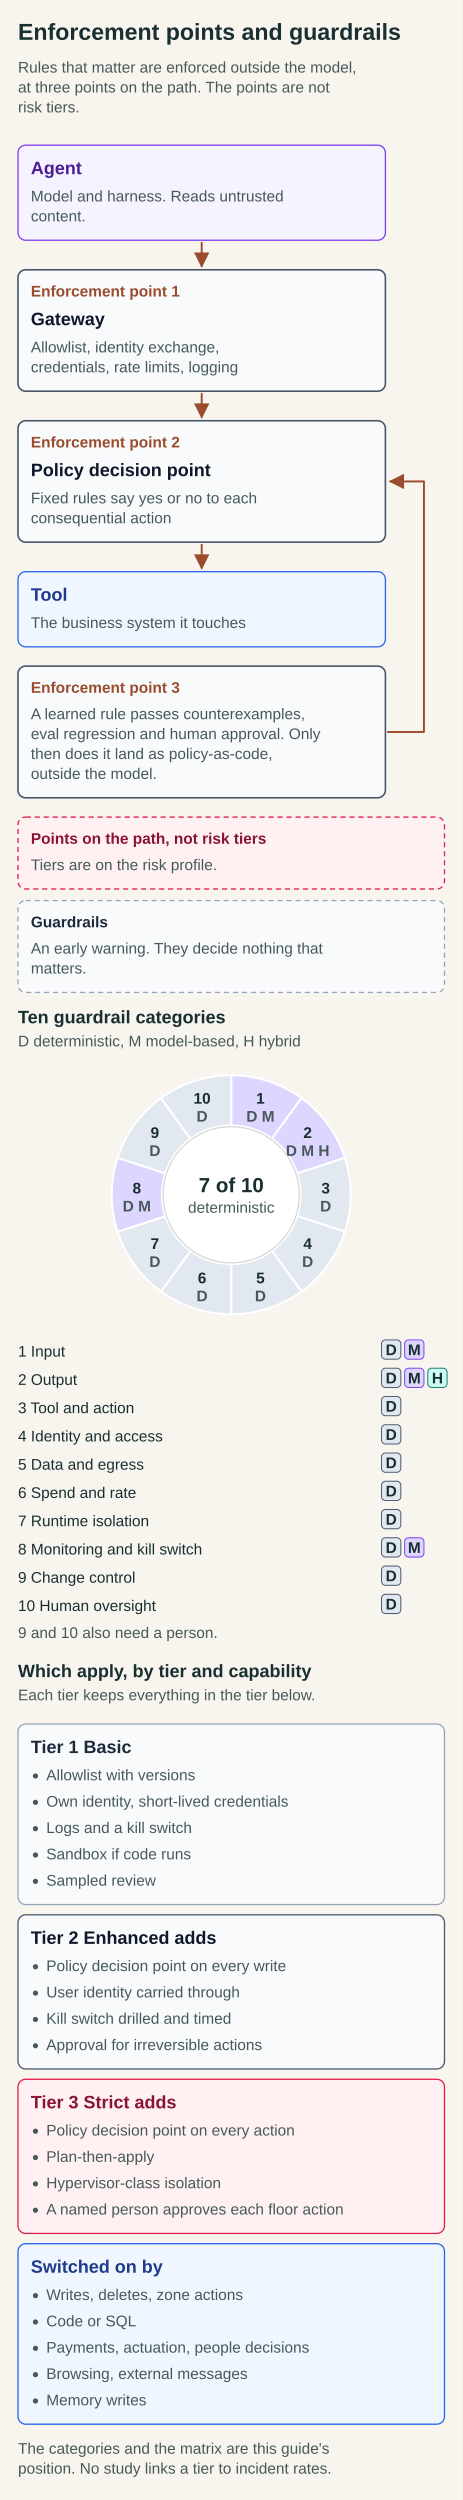
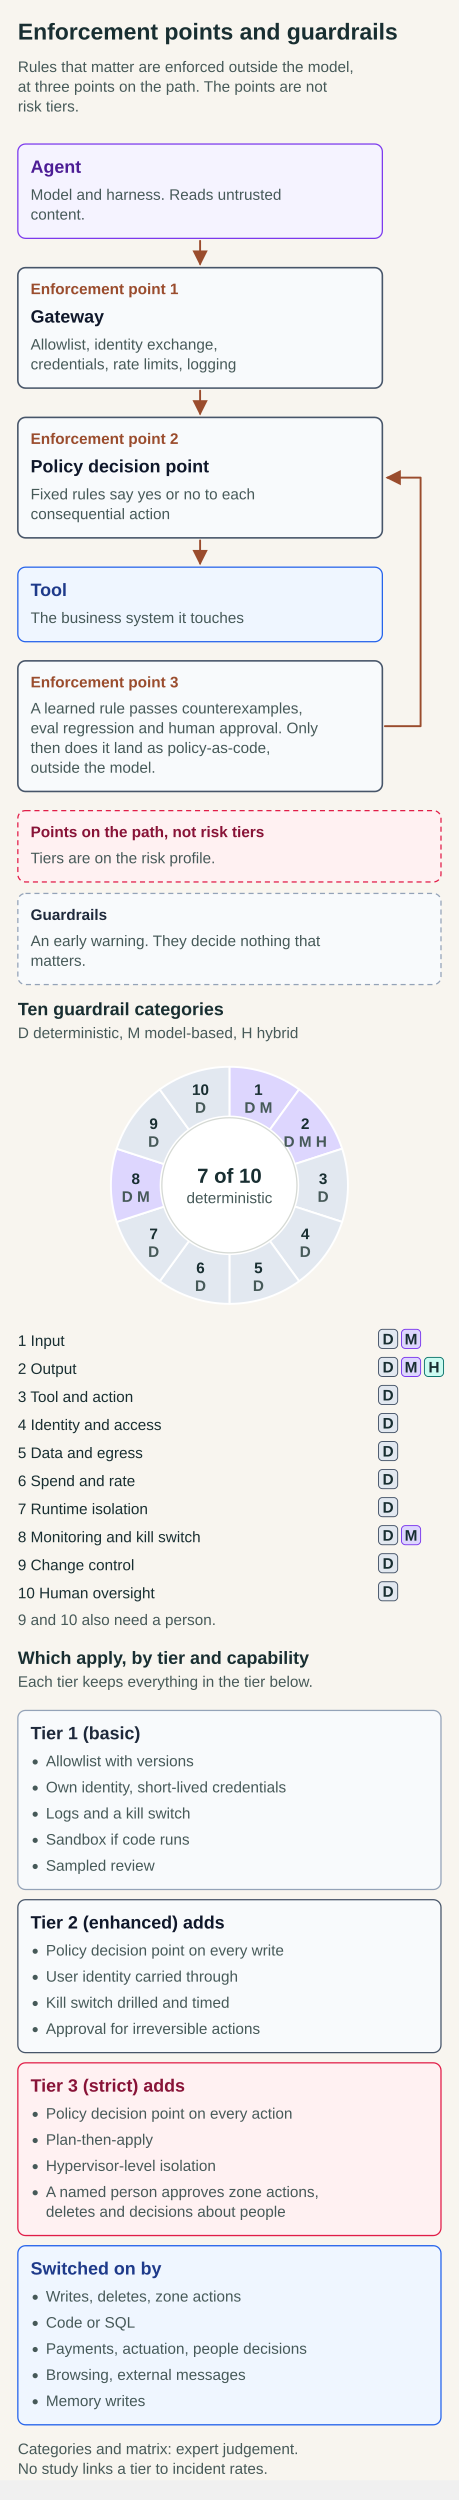
- <svg xmlns="http://www.w3.org/2000/svg" viewBox="0 0 720 3892" role="img" aria-labelledby="title desc">
+ <svg xmlns="http://www.w3.org/2000/svg" viewBox="0 0 720 3923" role="img" aria-labelledby="title desc">
  <defs>
    <marker id="ah9a4c2d" markerWidth="8" markerHeight="8" refX="7" refY="4" orient="auto">
      <path d="M0,0 L8,4 L0,8 Z" fill="#9a4c2d" />
    </marker>
  </defs>
  <rect x="0" y="0" width="720" height="3892" fill="#f8f5ef" />
  <text x="28" y="62" font-family="Arial,sans-serif" font-size="36" font-weight="bold" fill="#182e31">Enforcement points and guardrails</text>
  <text x="28" y="113" font-family="Arial,sans-serif" font-size="24" fill="#465958">Rules that matter are enforced outside the model,</text>
  <text x="28" y="144" font-family="Arial,sans-serif" font-size="24" fill="#465958">at three points on the path. The points are not</text>
  <text x="28" y="175" font-family="Arial,sans-serif" font-size="24" fill="#465958">risk tiers.</text>
  <rect x="28" y="226" width="572" height="148" rx="12" fill="#f5f3ff" stroke="#7c3aed" stroke-width="2" />
  <text x="48" y="271.2" font-family="Arial,sans-serif" font-size="28" font-weight="bold" fill="#4c1d95">Agent</text>
  <text x="48" y="313.6" font-family="Arial,sans-serif" font-size="24" fill="#465958">Model and harness. Reads untrusted</text>
  <text x="48" y="344.6" font-family="Arial,sans-serif" font-size="24" fill="#465958">content.</text>
  <path d="M314 378 V414" fill="none" stroke="#9a4c2d" stroke-width="3" stroke-linecap="round" stroke-linejoin="round" marker-end="url(#ah9a4c2d)" />
  <rect x="28" y="420" width="572" height="189" rx="12" fill="#f8fafc" stroke="#475569" stroke-width="2.5" />
  <text x="48" y="461.6" font-family="Arial,sans-serif" font-size="24" font-weight="bold" fill="#9a4c2d">Enforcement point 1</text>
  <text x="48" y="506.2" font-family="Arial,sans-serif" font-size="28" font-weight="bold" fill="#0f172a">Gateway</text>
  <text x="48" y="548.6" font-family="Arial,sans-serif" font-size="24" fill="#465958">Allowlist, identity exchange,</text>
  <text x="48" y="579.6" font-family="Arial,sans-serif" font-size="24" fill="#465958">credentials, rate limits, logging</text>
  <path d="M314 613 V649" fill="none" stroke="#9a4c2d" stroke-width="3" stroke-linecap="round" stroke-linejoin="round" marker-end="url(#ah9a4c2d)" />
  <rect x="28" y="655" width="572" height="189" rx="12" fill="#f8fafc" stroke="#475569" stroke-width="2.5" />
  <text x="48" y="696.6" font-family="Arial,sans-serif" font-size="24" font-weight="bold" fill="#9a4c2d">Enforcement point 2</text>
  <text x="48" y="741.2" font-family="Arial,sans-serif" font-size="28" font-weight="bold" fill="#0f172a">Policy decision point</text>
  <text x="48" y="783.6" font-family="Arial,sans-serif" font-size="24" fill="#465958">Fixed rules say yes or no to each</text>
  <text x="48" y="814.6" font-family="Arial,sans-serif" font-size="24" fill="#465958">consequential action</text>
  <path d="M314 848 V884" fill="none" stroke="#9a4c2d" stroke-width="3" stroke-linecap="round" stroke-linejoin="round" marker-end="url(#ah9a4c2d)" />
  <rect x="28" y="890" width="572" height="117" rx="12" fill="#eff6ff" stroke="#2563eb" stroke-width="2" />
  <text x="48" y="935.2" font-family="Arial,sans-serif" font-size="28" font-weight="bold" fill="#1e3a8a">Tool</text>
  <text x="48" y="977.6" font-family="Arial,sans-serif" font-size="24" fill="#465958">The business system it touches</text>
  <rect x="28" y="1037" width="572" height="205" rx="12" fill="#f8fafc" stroke="#475569" stroke-width="2.5" />
  <text x="48" y="1078.6" font-family="Arial,sans-serif" font-size="24" font-weight="bold" fill="#9a4c2d">Enforcement point 3</text>
  <text x="48" y="1119.6" font-family="Arial,sans-serif" font-size="24" fill="#465958">A learned rule passes counterexamples,</text>
  <text x="48" y="1150.6" font-family="Arial,sans-serif" font-size="24" fill="#465958">eval regression and human approval. Only</text>
  <text x="48" y="1181.6" font-family="Arial,sans-serif" font-size="24" fill="#465958">then does it land as policy-as-code,</text>
  <text x="48" y="1212.6" font-family="Arial,sans-serif" font-size="24" fill="#465958">outside the model.</text>
  <path d="M604 1139.5 H660 V749.5 H608" fill="none" stroke="#9a4c2d" stroke-width="3" stroke-linecap="round" stroke-linejoin="round" marker-end="url(#ah9a4c2d)" />
  <rect x="28" y="1272" width="664" height="112" rx="12" fill="#fff1f2" stroke="#e11d48" stroke-width="2" stroke-dasharray="8 6" />
  <text x="48" y="1313.6" font-family="Arial,sans-serif" font-size="24" font-weight="bold" fill="#881337">Points on the path, not risk tiers</text>
  <text x="48" y="1354.6" font-family="Arial,sans-serif" font-size="24" fill="#465958">Tiers are on the risk profile.</text>
  <rect x="28" y="1402" width="664" height="143" rx="12" fill="#f8fafc" stroke="#94a3b8" stroke-width="2" stroke-dasharray="8 6" />
  <text x="48" y="1443.6" font-family="Arial,sans-serif" font-size="24" font-weight="bold" fill="#1e293b">Guardrails</text>
  <text x="48" y="1484.6" font-family="Arial,sans-serif" font-size="24" fill="#465958">An early warning. They decide nothing that</text>
  <text x="48" y="1515.6" font-family="Arial,sans-serif" font-size="24" fill="#465958">matters.</text>
  <text x="28" y="1593" font-family="Arial,sans-serif" font-size="28" font-weight="bold" fill="#182e31">Ten guardrail categories</text>
  <text x="28" y="1629" font-family="Arial,sans-serif" font-size="24" fill="#465958">D deterministic, M model-based, H hybrid</text>
  <path d="M360 1674 A186 186 0 0 1 469.33 1709.52 L423.48 1772.63 A108 108 0 0 0 360 1752 Z" fill="#ddd6fe" stroke="#ffffff" stroke-width="3" stroke-linecap="round" stroke-linejoin="round" />
  <text x="405.43" y="1718.19" font-family="Arial,sans-serif" font-size="24" font-weight="bold" fill="#182e31" text-anchor="middle">1</text>
  <text x="405.43" y="1746.19" font-family="Arial,sans-serif" font-size="24" font-weight="bold" fill="#465958" text-anchor="middle">D M</text>
  <path d="M469.33 1709.52 A186 186 0 0 1 536.9 1802.52 L462.71 1826.63 A108 108 0 0 0 423.48 1772.63 Z" fill="#ddd6fe" stroke="#ffffff" stroke-width="3" stroke-linecap="round" stroke-linejoin="round" />
  <text x="478.93" y="1771.6" font-family="Arial,sans-serif" font-size="24" font-weight="bold" fill="#182e31" text-anchor="middle">2</text>
  <text x="478.93" y="1799.6" font-family="Arial,sans-serif" font-size="24" font-weight="bold" fill="#465958" text-anchor="middle">D M H</text>
  <path d="M536.9 1802.52 A186 186 0 0 1 536.9 1917.48 L462.71 1893.37 A108 108 0 0 0 462.71 1826.63 Z" fill="#e2e8f0" stroke="#ffffff" stroke-width="3" stroke-linecap="round" stroke-linejoin="round" />
  <text x="507" y="1858" font-family="Arial,sans-serif" font-size="24" font-weight="bold" fill="#182e31" text-anchor="middle">3</text>
  <text x="507" y="1886" font-family="Arial,sans-serif" font-size="24" font-weight="bold" fill="#465958" text-anchor="middle">D</text>
  <path d="M536.9 1917.48 A186 186 0 0 1 469.33 2010.48 L423.48 1947.37 A108 108 0 0 0 462.71 1893.37 Z" fill="#e2e8f0" stroke="#ffffff" stroke-width="3" stroke-linecap="round" stroke-linejoin="round" />
  <text x="478.93" y="1944.4" font-family="Arial,sans-serif" font-size="24" font-weight="bold" fill="#182e31" text-anchor="middle">4</text>
  <text x="478.93" y="1972.4" font-family="Arial,sans-serif" font-size="24" font-weight="bold" fill="#465958" text-anchor="middle">D</text>
  <path d="M469.33 2010.48 A186 186 0 0 1 360 2046 L360 1968 A108 108 0 0 0 423.48 1947.37 Z" fill="#e2e8f0" stroke="#ffffff" stroke-width="3" stroke-linecap="round" stroke-linejoin="round" />
  <text x="405.43" y="1997.81" font-family="Arial,sans-serif" font-size="24" font-weight="bold" fill="#182e31" text-anchor="middle">5</text>
  <text x="405.43" y="2025.81" font-family="Arial,sans-serif" font-size="24" font-weight="bold" fill="#465958" text-anchor="middle">D</text>
  <path d="M360 2046 A186 186 0 0 1 250.67 2010.48 L296.52 1947.37 A108 108 0 0 0 360 1968 Z" fill="#e2e8f0" stroke="#ffffff" stroke-width="3" stroke-linecap="round" stroke-linejoin="round" />
  <text x="314.57" y="1997.81" font-family="Arial,sans-serif" font-size="24" font-weight="bold" fill="#182e31" text-anchor="middle">6</text>
  <text x="314.57" y="2025.81" font-family="Arial,sans-serif" font-size="24" font-weight="bold" fill="#465958" text-anchor="middle">D</text>
  <path d="M250.67 2010.48 A186 186 0 0 1 183.1 1917.48 L257.29 1893.37 A108 108 0 0 0 296.52 1947.37 Z" fill="#e2e8f0" stroke="#ffffff" stroke-width="3" stroke-linecap="round" stroke-linejoin="round" />
  <text x="241.07" y="1944.4" font-family="Arial,sans-serif" font-size="24" font-weight="bold" fill="#182e31" text-anchor="middle">7</text>
  <text x="241.07" y="1972.4" font-family="Arial,sans-serif" font-size="24" font-weight="bold" fill="#465958" text-anchor="middle">D</text>
  <path d="M183.1 1917.48 A186 186 0 0 1 183.1 1802.52 L257.29 1826.63 A108 108 0 0 0 257.29 1893.37 Z" fill="#ddd6fe" stroke="#ffffff" stroke-width="3" stroke-linecap="round" stroke-linejoin="round" />
  <text x="213" y="1858" font-family="Arial,sans-serif" font-size="24" font-weight="bold" fill="#182e31" text-anchor="middle">8</text>
  <text x="213" y="1886" font-family="Arial,sans-serif" font-size="24" font-weight="bold" fill="#465958" text-anchor="middle">D M</text>
  <path d="M183.1 1802.52 A186 186 0 0 1 250.67 1709.52 L296.52 1772.63 A108 108 0 0 0 257.29 1826.63 Z" fill="#e2e8f0" stroke="#ffffff" stroke-width="3" stroke-linecap="round" stroke-linejoin="round" />
  <text x="241.07" y="1771.6" font-family="Arial,sans-serif" font-size="24" font-weight="bold" fill="#182e31" text-anchor="middle">9</text>
  <text x="241.07" y="1799.6" font-family="Arial,sans-serif" font-size="24" font-weight="bold" fill="#465958" text-anchor="middle">D</text>
  <path d="M250.67 1709.52 A186 186 0 0 1 360 1674 L360 1752 A108 108 0 0 0 296.52 1772.63 Z" fill="#e2e8f0" stroke="#ffffff" stroke-width="3" stroke-linecap="round" stroke-linejoin="round" />
  <text x="314.57" y="1718.19" font-family="Arial,sans-serif" font-size="24" font-weight="bold" fill="#182e31" text-anchor="middle">10</text>
  <text x="314.57" y="1746.19" font-family="Arial,sans-serif" font-size="24" font-weight="bold" fill="#465958" text-anchor="middle">D</text>
  <circle cx="360" cy="1860" r="106" fill="#ffffff" stroke="#d5d9d4" stroke-width="2" />
  <text x="360" y="1856" font-family="Arial,sans-serif" font-size="32" font-weight="bold" fill="#182e31" text-anchor="middle">7 of 10</text>
  <text x="360" y="1888" font-family="Arial,sans-serif" font-size="24" fill="#465958" text-anchor="middle">deterministic</text>
  <text x="28" y="2112" font-family="Arial,sans-serif" font-size="24" fill="#182e31">1 Input</text>
  <rect x="594" y="2086" width="30" height="30" rx="6" fill="#e2e8f0" stroke="#475569" stroke-width="1.5" />
  <text x="609" y="2109.64" font-family="Arial,sans-serif" font-size="24" font-weight="bold" fill="#182e31" text-anchor="middle">D</text>
  <rect x="630" y="2086" width="30" height="30" rx="6" fill="#ddd6fe" stroke="#7c3aed" stroke-width="1.5" />
  <text x="645" y="2109.64" font-family="Arial,sans-serif" font-size="24" font-weight="bold" fill="#182e31" text-anchor="middle">M</text>
  <text x="28" y="2156" font-family="Arial,sans-serif" font-size="24" fill="#182e31">2 Output</text>
  <rect x="594" y="2130" width="30" height="30" rx="6" fill="#e2e8f0" stroke="#475569" stroke-width="1.5" />
  <text x="609" y="2153.64" font-family="Arial,sans-serif" font-size="24" font-weight="bold" fill="#182e31" text-anchor="middle">D</text>
  <rect x="630" y="2130" width="30" height="30" rx="6" fill="#ddd6fe" stroke="#7c3aed" stroke-width="1.5" />
  <text x="645" y="2153.64" font-family="Arial,sans-serif" font-size="24" font-weight="bold" fill="#182e31" text-anchor="middle">M</text>
  <rect x="666" y="2130" width="30" height="30" rx="6" fill="#ccfbf1" stroke="#0f766e" stroke-width="1.5" />
  <text x="681" y="2153.64" font-family="Arial,sans-serif" font-size="24" font-weight="bold" fill="#182e31" text-anchor="middle">H</text>
  <text x="28" y="2200" font-family="Arial,sans-serif" font-size="24" fill="#182e31">3 Tool and action</text>
  <rect x="594" y="2174" width="30" height="30" rx="6" fill="#e2e8f0" stroke="#475569" stroke-width="1.5" />
  <text x="609" y="2197.64" font-family="Arial,sans-serif" font-size="24" font-weight="bold" fill="#182e31" text-anchor="middle">D</text>
  <text x="28" y="2244" font-family="Arial,sans-serif" font-size="24" fill="#182e31">4 Identity and access</text>
  <rect x="594" y="2218" width="30" height="30" rx="6" fill="#e2e8f0" stroke="#475569" stroke-width="1.5" />
  <text x="609" y="2241.64" font-family="Arial,sans-serif" font-size="24" font-weight="bold" fill="#182e31" text-anchor="middle">D</text>
  <text x="28" y="2288" font-family="Arial,sans-serif" font-size="24" fill="#182e31">5 Data and egress</text>
  <rect x="594" y="2262" width="30" height="30" rx="6" fill="#e2e8f0" stroke="#475569" stroke-width="1.5" />
  <text x="609" y="2285.64" font-family="Arial,sans-serif" font-size="24" font-weight="bold" fill="#182e31" text-anchor="middle">D</text>
  <text x="28" y="2332" font-family="Arial,sans-serif" font-size="24" fill="#182e31">6 Spend and rate</text>
  <rect x="594" y="2306" width="30" height="30" rx="6" fill="#e2e8f0" stroke="#475569" stroke-width="1.5" />
  <text x="609" y="2329.64" font-family="Arial,sans-serif" font-size="24" font-weight="bold" fill="#182e31" text-anchor="middle">D</text>
  <text x="28" y="2376" font-family="Arial,sans-serif" font-size="24" fill="#182e31">7 Runtime isolation</text>
  <rect x="594" y="2350" width="30" height="30" rx="6" fill="#e2e8f0" stroke="#475569" stroke-width="1.5" />
  <text x="609" y="2373.64" font-family="Arial,sans-serif" font-size="24" font-weight="bold" fill="#182e31" text-anchor="middle">D</text>
  <text x="28" y="2420" font-family="Arial,sans-serif" font-size="24" fill="#182e31">8 Monitoring and kill switch</text>
  <rect x="594" y="2394" width="30" height="30" rx="6" fill="#e2e8f0" stroke="#475569" stroke-width="1.5" />
  <text x="609" y="2417.64" font-family="Arial,sans-serif" font-size="24" font-weight="bold" fill="#182e31" text-anchor="middle">D</text>
  <rect x="630" y="2394" width="30" height="30" rx="6" fill="#ddd6fe" stroke="#7c3aed" stroke-width="1.5" />
  <text x="645" y="2417.64" font-family="Arial,sans-serif" font-size="24" font-weight="bold" fill="#182e31" text-anchor="middle">M</text>
  <text x="28" y="2464" font-family="Arial,sans-serif" font-size="24" fill="#182e31">9 Change control</text>
  <rect x="594" y="2438" width="30" height="30" rx="6" fill="#e2e8f0" stroke="#475569" stroke-width="1.5" />
  <text x="609" y="2461.64" font-family="Arial,sans-serif" font-size="24" font-weight="bold" fill="#182e31" text-anchor="middle">D</text>
  <text x="28" y="2508" font-family="Arial,sans-serif" font-size="24" fill="#182e31">10 Human oversight</text>
  <rect x="594" y="2482" width="30" height="30" rx="6" fill="#e2e8f0" stroke="#475569" stroke-width="1.5" />
  <text x="609" y="2505.64" font-family="Arial,sans-serif" font-size="24" font-weight="bold" fill="#182e31" text-anchor="middle">D</text>
  <text x="28" y="2550" font-family="Arial,sans-serif" font-size="24" fill="#465958">9 and 10 also need a person.</text>
  <text x="28" y="2611" font-family="Arial,sans-serif" font-size="28" font-weight="bold" fill="#182e31">Which apply, by tier and capability</text>
  <text x="28" y="2647" font-family="Arial,sans-serif" font-size="24" fill="#465958">Each tier keeps everything in the tier below.</text>
  <rect x="28" y="2684" width="664" height="281" rx="12" fill="#f8fafc" stroke="#94a3b8" stroke-width="2" />
-   <text x="48" y="2729.2" font-family="Arial,sans-serif" font-size="28" font-weight="bold" fill="#1e293b">Tier 1 Basic</text>
+   <text x="48" y="2729.2" font-family="Arial,sans-serif" font-size="28" font-weight="bold" fill="#1e293b">Tier 1 (basic)</text>
  <circle cx="55.2" cy="2764.88" r="4.08" fill="#465958" />
  <text x="72" y="2771.6" font-family="Arial,sans-serif" font-size="24" fill="#465958">Allowlist with versions</text>
  <circle cx="55.2" cy="2805.88" r="4.08" fill="#465958" />
  <text x="72" y="2812.6" font-family="Arial,sans-serif" font-size="24" fill="#465958">Own identity, short-lived credentials</text>
  <circle cx="55.2" cy="2846.88" r="4.08" fill="#465958" />
  <text x="72" y="2853.6" font-family="Arial,sans-serif" font-size="24" fill="#465958">Logs and a kill switch</text>
  <circle cx="55.2" cy="2887.88" r="4.08" fill="#465958" />
  <text x="72" y="2894.6" font-family="Arial,sans-serif" font-size="24" fill="#465958">Sandbox if code runs</text>
  <circle cx="55.2" cy="2928.88" r="4.08" fill="#465958" />
  <text x="72" y="2935.6" font-family="Arial,sans-serif" font-size="24" fill="#465958">Sampled review</text>
  <rect x="28" y="2981" width="664" height="240" rx="12" fill="#f8fafc" stroke="#475569" stroke-width="2" />
-   <text x="48" y="3026.2" font-family="Arial,sans-serif" font-size="28" font-weight="bold" fill="#0f172a">Tier 2 Enhanced adds</text>
+   <text x="48" y="3026.2" font-family="Arial,sans-serif" font-size="28" font-weight="bold" fill="#0f172a">Tier 2 (enhanced) adds</text>
  <circle cx="55.2" cy="3061.88" r="4.08" fill="#465958" />
  <text x="72" y="3068.6" font-family="Arial,sans-serif" font-size="24" fill="#465958">Policy decision point on every write</text>
  <circle cx="55.2" cy="3102.88" r="4.08" fill="#465958" />
  <text x="72" y="3109.6" font-family="Arial,sans-serif" font-size="24" fill="#465958">User identity carried through</text>
  <circle cx="55.2" cy="3143.88" r="4.08" fill="#465958" />
  <text x="72" y="3150.6" font-family="Arial,sans-serif" font-size="24" fill="#465958">Kill switch drilled and timed</text>
  <circle cx="55.2" cy="3184.88" r="4.08" fill="#465958" />
  <text x="72" y="3191.6" font-family="Arial,sans-serif" font-size="24" fill="#465958">Approval for irreversible actions</text>
-   <rect x="28" y="3237" width="664" height="240" rx="12" fill="#fff1f2" stroke="#e11d48" stroke-width="2" />
-   <text x="48" y="3282.2" font-family="Arial,sans-serif" font-size="28" font-weight="bold" fill="#881337">Tier 3 Strict adds</text>
+   <rect x="28" y="3237" width="664" height="271" rx="12" fill="#fff1f2" stroke="#e11d48" stroke-width="2" />
+   <text x="48" y="3282.2" font-family="Arial,sans-serif" font-size="28" font-weight="bold" fill="#881337">Tier 3 (strict) adds</text>
  <circle cx="55.2" cy="3317.88" r="4.08" fill="#465958" />
  <text x="72" y="3324.6" font-family="Arial,sans-serif" font-size="24" fill="#465958">Policy decision point on every action</text>
  <circle cx="55.2" cy="3358.88" r="4.08" fill="#465958" />
  <text x="72" y="3365.6" font-family="Arial,sans-serif" font-size="24" fill="#465958">Plan-then-apply</text>
  <circle cx="55.2" cy="3399.88" r="4.08" fill="#465958" />
-   <text x="72" y="3406.6" font-family="Arial,sans-serif" font-size="24" fill="#465958">Hypervisor-class isolation</text>
+   <text x="72" y="3406.6" font-family="Arial,sans-serif" font-size="24" fill="#465958">Hypervisor-level isolation</text>
  <circle cx="55.2" cy="3440.88" r="4.08" fill="#465958" />
-   <text x="72" y="3447.6" font-family="Arial,sans-serif" font-size="24" fill="#465958">A named person approves each floor action</text>
-   <rect x="28" y="3493" width="664" height="281" rx="12" fill="#eff6ff" stroke="#2563eb" stroke-width="2" />
-   <text x="48" y="3538.2" font-family="Arial,sans-serif" font-size="28" font-weight="bold" fill="#1e3a8a">Switched on by</text>
-   <circle cx="55.2" cy="3573.88" r="4.08" fill="#465958" />
-   <text x="72" y="3580.6" font-family="Arial,sans-serif" font-size="24" fill="#465958">Writes, deletes, zone actions</text>
-   <circle cx="55.2" cy="3614.88" r="4.08" fill="#465958" />
-   <text x="72" y="3621.6" font-family="Arial,sans-serif" font-size="24" fill="#465958">Code or SQL</text>
-   <circle cx="55.2" cy="3655.88" r="4.08" fill="#465958" />
-   <text x="72" y="3662.6" font-family="Arial,sans-serif" font-size="24" fill="#465958">Payments, actuation, people decisions</text>
-   <circle cx="55.2" cy="3696.88" r="4.08" fill="#465958" />
-   <text x="72" y="3703.6" font-family="Arial,sans-serif" font-size="24" fill="#465958">Browsing, external messages</text>
-   <circle cx="55.2" cy="3737.88" r="4.08" fill="#465958" />
-   <text x="72" y="3744.6" font-family="Arial,sans-serif" font-size="24" fill="#465958">Memory writes</text>
-   <text x="28" y="3820" font-family="Arial,sans-serif" font-size="24" fill="#465958">The categories and the matrix are this guide's</text>
-   <text x="28" y="3851" font-family="Arial,sans-serif" font-size="24" fill="#465958">position. No study links a tier to incident rates.</text>
+   <text x="72" y="3447.6" font-family="Arial,sans-serif" font-size="24" fill="#465958">A named person approves zone actions,</text>
+   <text x="72" y="3478.6" font-family="Arial,sans-serif" font-size="24" fill="#465958">deletes and decisions about people</text>
+   <rect x="28" y="3524" width="664" height="281" rx="12" fill="#eff6ff" stroke="#2563eb" stroke-width="2" />
+   <text x="48" y="3569.2" font-family="Arial,sans-serif" font-size="28" font-weight="bold" fill="#1e3a8a">Switched on by</text>
+   <circle cx="55.2" cy="3604.88" r="4.08" fill="#465958" />
+   <text x="72" y="3611.6" font-family="Arial,sans-serif" font-size="24" fill="#465958">Writes, deletes, zone actions</text>
+   <circle cx="55.2" cy="3645.88" r="4.08" fill="#465958" />
+   <text x="72" y="3652.6" font-family="Arial,sans-serif" font-size="24" fill="#465958">Code or SQL</text>
+   <circle cx="55.2" cy="3686.88" r="4.08" fill="#465958" />
+   <text x="72" y="3693.6" font-family="Arial,sans-serif" font-size="24" fill="#465958">Payments, actuation, people decisions</text>
+   <circle cx="55.2" cy="3727.88" r="4.08" fill="#465958" />
+   <text x="72" y="3734.6" font-family="Arial,sans-serif" font-size="24" fill="#465958">Browsing, external messages</text>
+   <circle cx="55.2" cy="3768.88" r="4.08" fill="#465958" />
+   <text x="72" y="3775.6" font-family="Arial,sans-serif" font-size="24" fill="#465958">Memory writes</text>
+   <text x="28" y="3851" font-family="Arial,sans-serif" font-size="24" fill="#465958">Categories and matrix: expert judgement.</text>
+   <text x="28" y="3882" font-family="Arial,sans-serif" font-size="24" fill="#465958">No study links a tier to incident rates.</text>
</svg>
